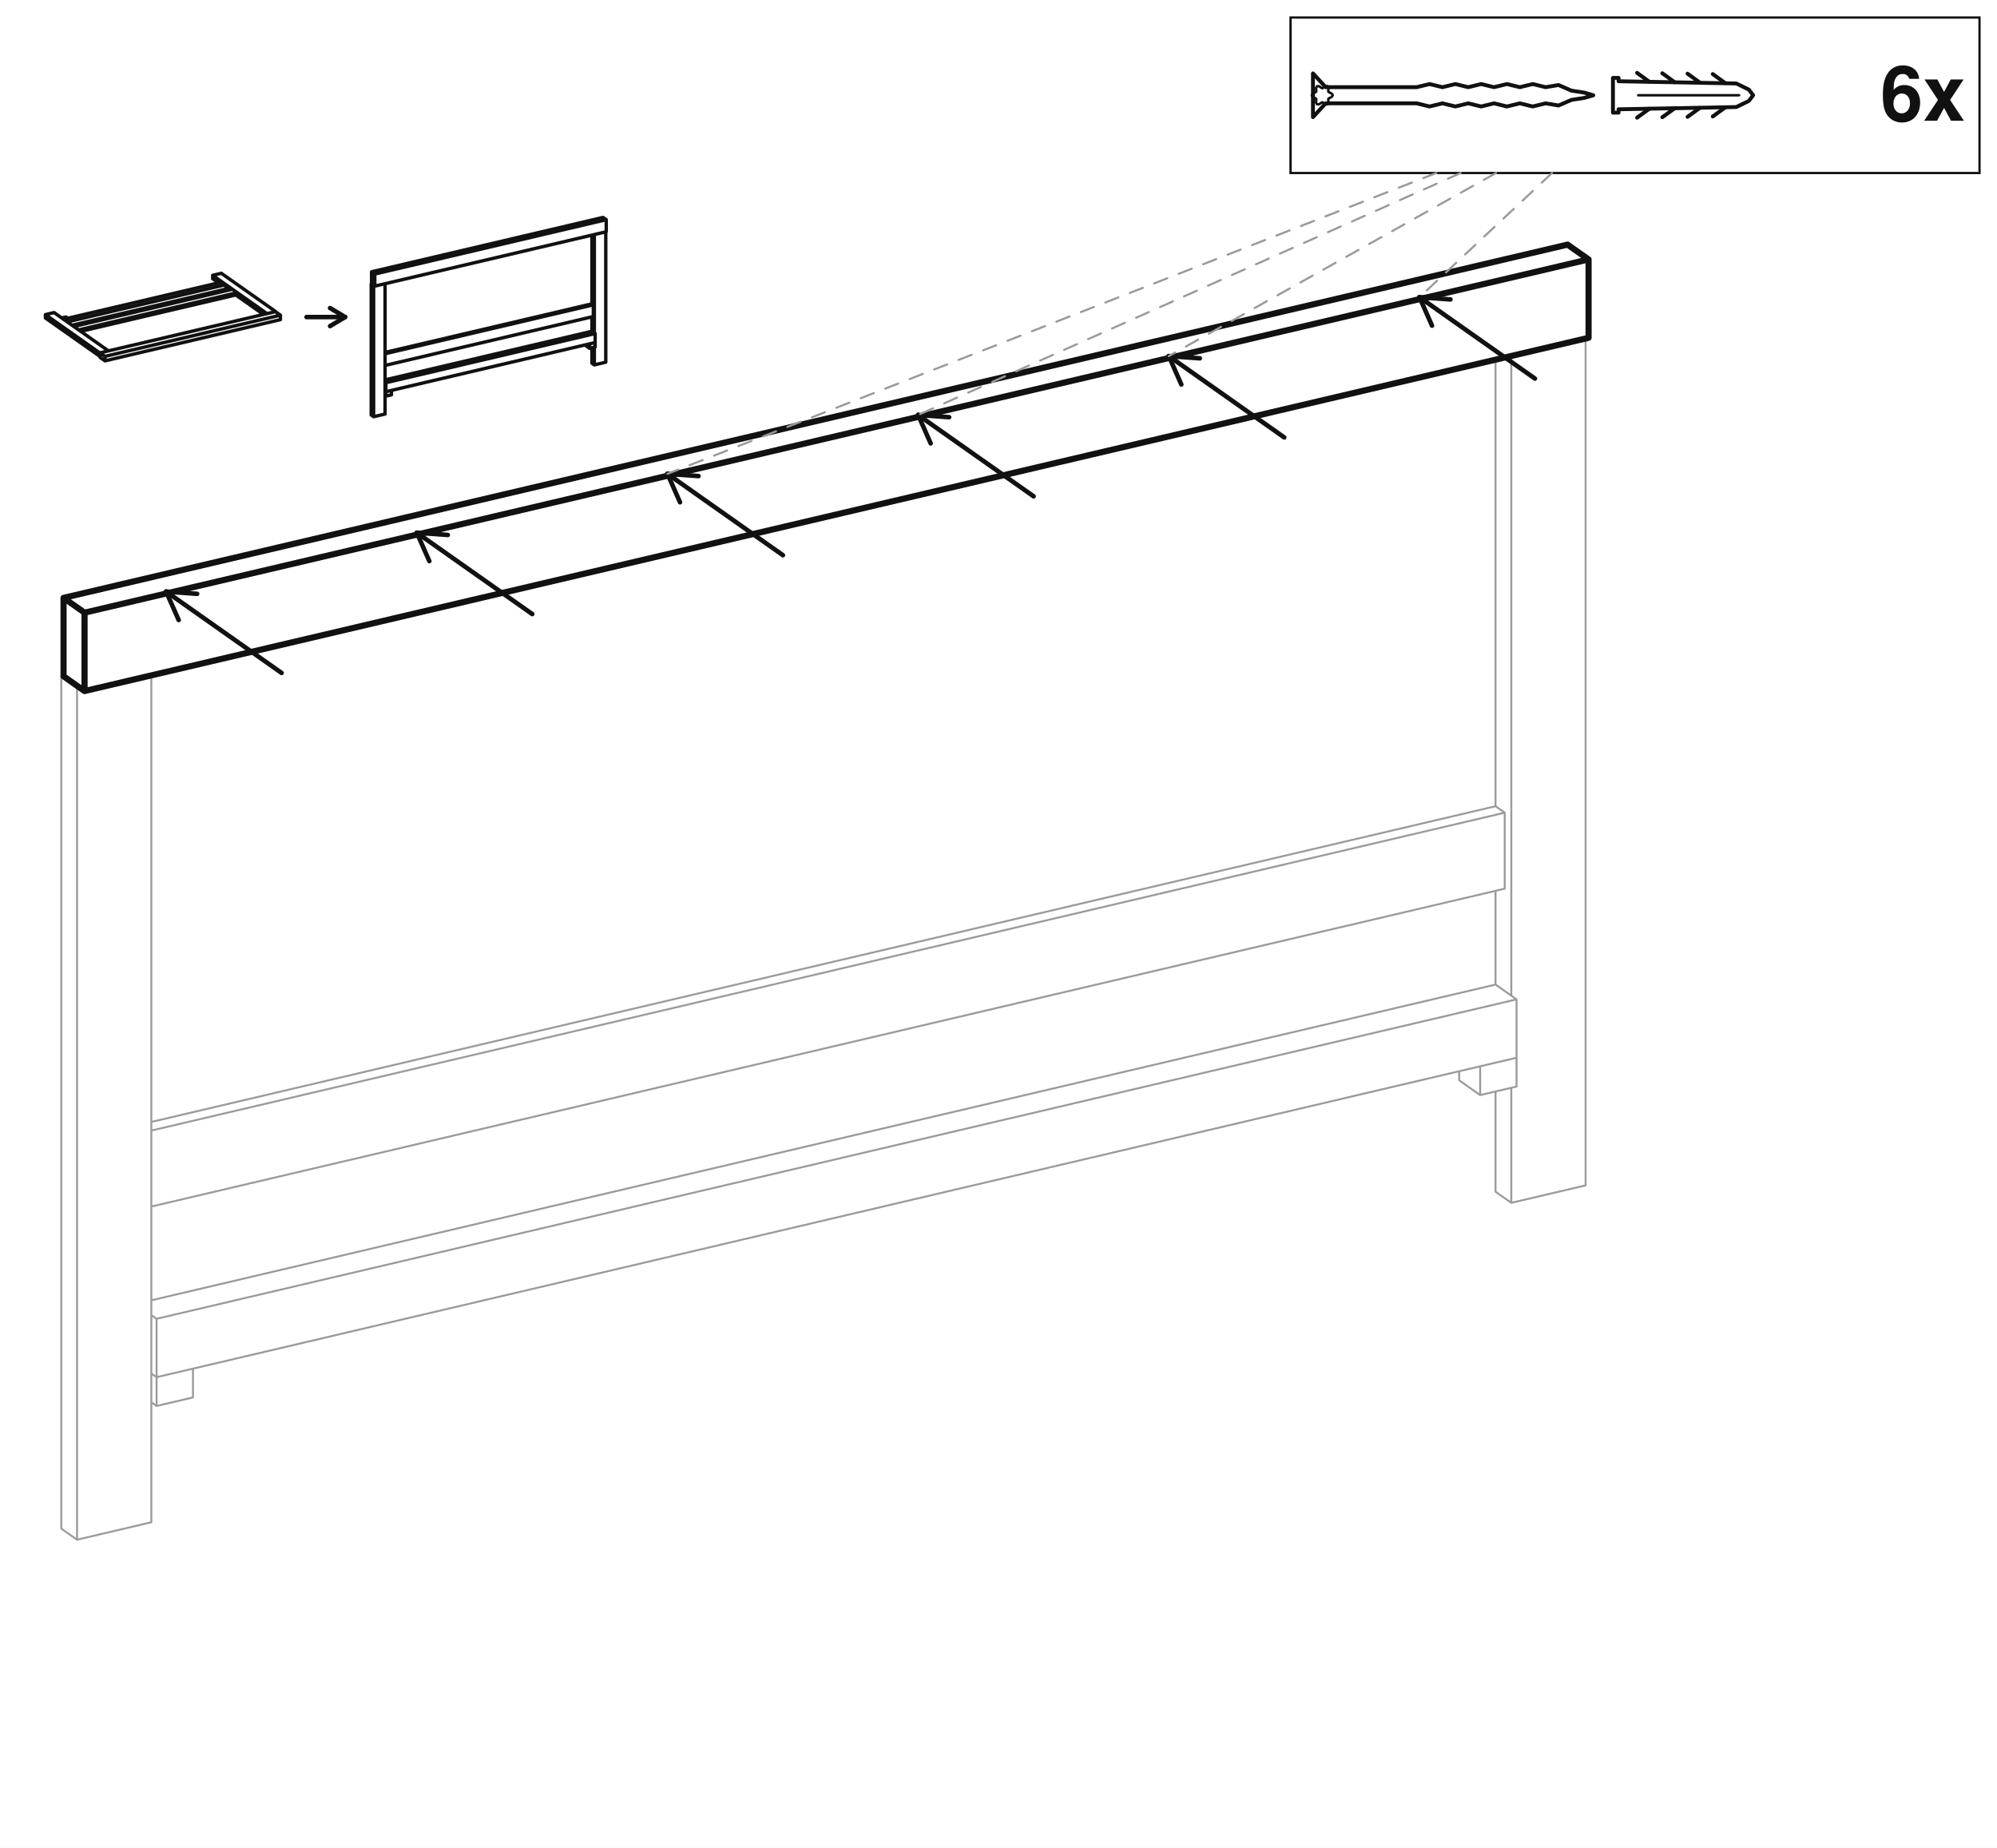
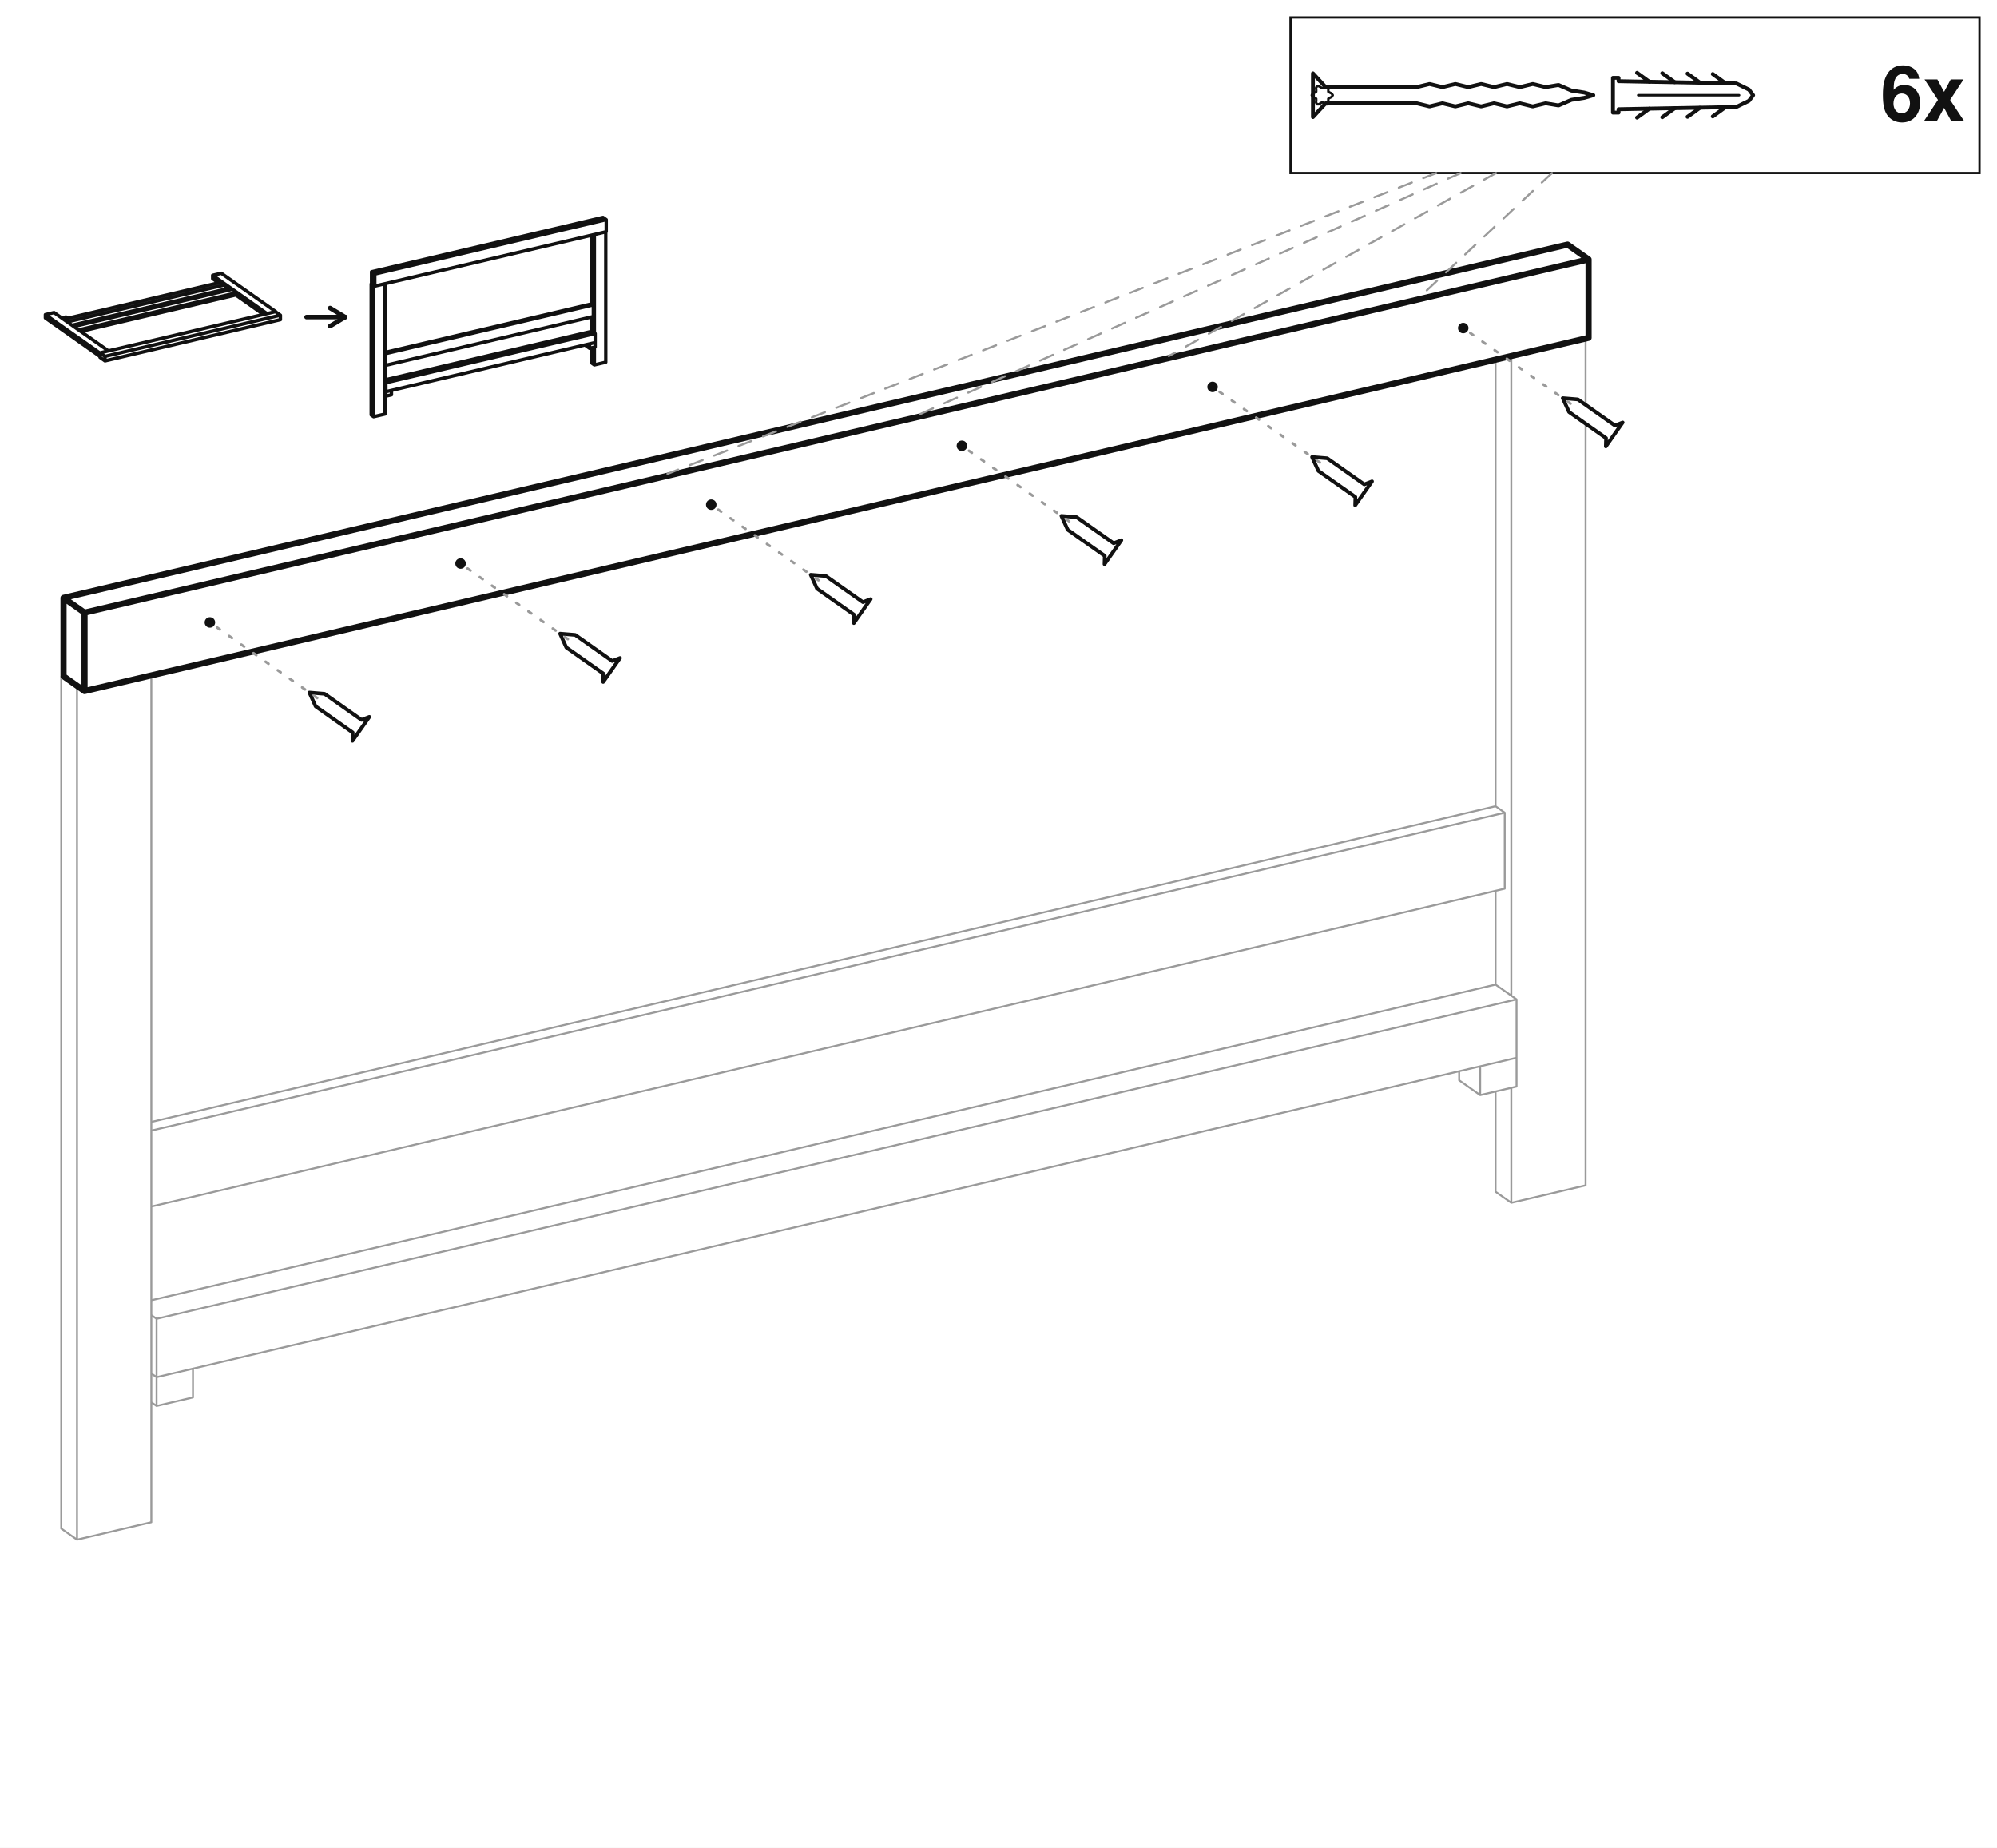
<svg xmlns="http://www.w3.org/2000/svg" viewBox="-1140.7 -914.31 2281.39 2110.41">
  <rect x="-1140.7" y="-914.31" width="2281.39" height="2110.41" fill="#ffffff" />
  <path d="M567.82,210.25 L591.82,227.15 M591.82,293.84 L591.82,227.15 M-967.82,587.77 L-961.82,592 M-961.82,658.69 L-961.82,592 M-967.82,654.46 L-961.82,658.69 M567.82,210.25 L-967.82,570.86 M591.82,293.84 L-961.82,658.69 M591.82,227.15 L-961.82,592 M591.82,326.73 L591.82,293.84 M526.26,319.58 L526.26,309.24 M550.26,336.49 L550.26,303.6 M526.26,319.58 L550.26,336.49 M591.82,326.73 L550.26,336.49 M591.82,293.84 L550.26,303.6 M-920.26,681.81 L-920.26,648.92 M-967.82,654.46 L-961.82,658.69 M-961.82,691.57 L-961.82,658.69 M-967.82,687.35 L-961.82,691.57 M-920.26,681.81 L-961.82,691.57 M-920.26,648.92 L-961.82,658.69 M670.7,439.6 L670.7,-527.69 M567.82,446.85 L567.82,332.37 M567.82,210.25 L567.82,103.17 M567.82,6.53 L567.82,-503.53 M585.82,459.53 L585.82,328.14 M585.82,222.93 L585.82,-507.76 M567.82,446.85 L585.82,459.53 M670.7,439.6 L585.82,459.53 M-967.82,824.38 L-967.82,-142.91 M-1070.7,831.63 L-1070.7,-141.3 M-1070.7,-141.3 L-1052.7,-128.62 M-1052.7,844.31 L-1052.7,-128.62 M-1070.7,831.63 L-1052.7,844.31 M-1068.1,-141.91 L-1070.7,-141.3 M-967.82,824.38 L-1052.7,844.31 M-1050.1,-129.23 L-1052.7,-128.62 M567.82,6.53 L578.32,13.92 M578.32,100.71 L578.32,13.92 M567.82,6.53 L-967.82,367.14 M578.32,100.71 L-967.82,463.79 M578.32,13.92 L-967.82,377" fill="none" stroke="#9a9a9a" stroke-width="2.2" stroke-linecap="round" stroke-linejoin="round" />
  <path d="M650.1,-634.92 L674.1,-618.01 M674.1,-528.48 L674.1,-618.01 M-1068.1,-141.91 L-1068.1,-231.44 M-1068.1,-231.44 L-1044.1,-214.53 M-1044.1,-125 L-1044.1,-214.53 M-1068.1,-141.91 L-1044.1,-125 M650.1,-634.92 L-1068.1,-231.44 M674.1,-528.48 L-1044.1,-125 M674.1,-618.01 L-1044.1,-214.53" fill="none" stroke="#111111" stroke-width="3.15" stroke-linecap="round" stroke-linejoin="round" stroke-dasharray="26 20" />
  <path d="M650.1,-634.92 L674.1,-618.01 M674.1,-528.48 L674.1,-618.01 M-1068.1,-141.91 L-1068.1,-231.44 M-1068.1,-231.44 L-1044.1,-214.53 M-1044.1,-125 L-1044.1,-214.53 M-1068.1,-141.91 L-1044.1,-125 M650.1,-634.92 L-1068.1,-231.44 M674.1,-528.48 L-1044.1,-125 M674.1,-618.01 L-1044.1,-214.53" fill="none" stroke="#111111" stroke-width="7" stroke-linecap="round" stroke-linejoin="round" />
  <rect x="333.62" y="-894.31" width="787.08" height="177.61" rx="0" fill="#ffffff" stroke="#111111" stroke-width="2.6" />
  <svg x="349.62" y="-853.55" width="522.1" height="96.09" viewBox="0 0 652 120" preserveAspectRatio="xMidYMid meet">
    <g fill="none" stroke="#111" stroke-width="5.5" stroke-linecap="round" stroke-linejoin="round">
      <g transform="scale(4) translate(3 15)" stroke-width="1.38">
        <path d="M 0 -7.8 L 4.53 -2.88 L 36.99 -2.88 L 36.99 -2.88 L 41.59 -4 L 46.19 -2.88 L 50.79 -4 L 55.39 -2.88 L 59.99 -4 L 64.59 -2.88 L 69.19 -4 L 73.79 -2.88 L 78.39 -4 L 82.99 -2.88 L 87.59 -3.65 L 92.19 -1.65 L 96.79 -0.94 L 100 0 L 100 0 L 100 0 L 96.79 0.94 L 92.19 1.65 L 87.59 3.65 L 82.99 2.88 L 78.39 4 L 73.79 2.88 L 69.19 4 L 64.59 2.88 L 59.99 4 L 55.39 2.88 L 50.79 4 L 46.19 2.88 L 41.59 4 L 36.99 2.88 L 36.99 2.88 L 4.53 2.88 L 0 7.8 Z" />
        <path d="M 7.06 0 L 6.7 0.6 L 5.96 0.96 L 5.48 1.25 L 5.47 1.8 L 5.53 2.63 L 5.19 3.24 L 4.49 3.23 L 3.81 2.77 L 3.32 2.5 L 2.83 2.77 L 2.15 3.23 L 1.45 3.24 L 1.11 2.63 L 1.17 1.8 L 1.16 1.25 L 0.68 0.96 L -0.06 0.6 L -0.42 0 L -0.06 -0.6 L 0.68 -0.96 L 1.16 -1.25 L 1.17 -1.8 L 1.11 -2.63 L 1.45 -3.24 L 2.15 -3.23 L 2.83 -2.77 L 3.32 -2.5 L 3.81 -2.77 L 4.49 -3.23 L 5.19 -3.24 L 5.53 -2.63 L 5.47 -1.8 L 5.48 -1.25 L 5.96 -0.96 L 6.7 -0.6 Z" stroke-width="0.88" />
        <path d="M 107 -6.2 L 109 -6.2 L 109 -5 L 151 -4.2 L 155.5 -2 L 157 0 L 155.5 2 L 151 4.2 L 109 5 L 109 6.2 L 107 6.2 Z" />
        <path d="M 120 -4.79 L 115.6 -7.99" />
        <path d="M 120 4.79 L 115.6 7.99" />
        <path d="M 129 -4.65 L 124.6 -7.85" />
        <path d="M 129 4.65 L 124.6 7.85" />
        <path d="M 138 -4.5 L 133.6 -7.7" />
        <path d="M 138 4.5 L 133.6 7.7" />
        <path d="M 147 -4.36 L 142.6 -7.56" />
        <path d="M 147 4.36 L 142.6 7.56" />
        <line x1="116" y1="0" x2="152" y2="0" stroke-width="0.88" />
      </g>
    </g>
  </svg>
  <text x="1104.7" y="-776.38" font-family="Helvetica, Arial, sans-serif" font-size="87.37" font-weight="bold" text-anchor="end" fill="#111111">6x</text>
-   <path d="M612.83,-481.91 L480.91,-574.85" fill="none" stroke="#111111" stroke-width="5.2" stroke-linecap="round" />
-   <path d="M480.91,-574.85 L495.24,-542.37" fill="none" stroke="#111111" stroke-width="5.2" stroke-linecap="round" />
-   <path d="M480.91,-574.85 L516.32,-572.29" fill="none" stroke="#111111" stroke-width="5.2" stroke-linecap="round" />
-   <path d="M326.47,-414.67 L194.55,-507.6" fill="none" stroke="#111111" stroke-width="5.2" stroke-linecap="round" />
-   <path d="M194.55,-507.6 L208.88,-475.12" fill="none" stroke="#111111" stroke-width="5.2" stroke-linecap="round" />
-   <path d="M194.55,-507.6 L229.96,-505.04" fill="none" stroke="#111111" stroke-width="5.2" stroke-linecap="round" />
-   <path d="M40.1,-347.42 L-91.82,-440.35" fill="none" stroke="#111111" stroke-width="5.2" stroke-linecap="round" />
-   <path d="M-91.82,-440.35 L-77.49,-407.87" fill="none" stroke="#111111" stroke-width="5.2" stroke-linecap="round" />
-   <path d="M-91.82,-440.35 L-56.41,-437.8" fill="none" stroke="#111111" stroke-width="5.2" stroke-linecap="round" />
-   <path d="M-246.27,-280.17 L-378.18,-373.11" fill="none" stroke="#111111" stroke-width="5.2" stroke-linecap="round" />
-   <path d="M-378.18,-373.11 L-363.85,-340.63" fill="none" stroke="#111111" stroke-width="5.2" stroke-linecap="round" />
-   <path d="M-378.18,-373.11 L-342.77,-370.55" fill="none" stroke="#111111" stroke-width="5.2" stroke-linecap="round" />
-   <path d="M-532.63,-212.93 L-664.55,-305.86" fill="none" stroke="#111111" stroke-width="5.2" stroke-linecap="round" />
-   <path d="M-664.55,-305.86 L-650.22,-273.38" fill="none" stroke="#111111" stroke-width="5.2" stroke-linecap="round" />
-   <path d="M-664.55,-305.86 L-629.14,-303.3" fill="none" stroke="#111111" stroke-width="5.2" stroke-linecap="round" />
-   <path d="M-819,-145.68 L-950.91,-238.61" fill="none" stroke="#111111" stroke-width="5.2" stroke-linecap="round" />
-   <path d="M-950.91,-238.61 L-936.59,-206.13" fill="none" stroke="#111111" stroke-width="5.2" stroke-linecap="round" />
-   <path d="M-950.91,-238.61 L-915.51,-236.05" fill="none" stroke="#111111" stroke-width="5.2" stroke-linecap="round" />
+   <path d="M693.81,-404.41 L694.06,-413.93 L651.74,-443.74 L644.58,-459.55 L661.88,-458.13 L704.19,-428.32 L713.07,-431.75 Z" fill="#ffffff" stroke="#111111" stroke-width="4.2" stroke-linejoin="round" />
+   <path d="M653.44,-453.31 L530.91,-539.62" fill="none" stroke="#9a9a9a" stroke-width="3" stroke-linecap="round" stroke-dasharray="4 13" />
+   <circle cx="530.91" cy="-539.62" r="6" fill="#111111" />
+   <path d="M407.45,-337.17 L407.69,-346.68 L365.38,-376.49 L358.22,-392.3 L375.51,-390.88 L417.83,-361.07 L426.71,-364.5 Z" fill="#ffffff" stroke="#111111" stroke-width="4.2" stroke-linejoin="round" />
+   <path d="M367.08,-386.06 L244.55,-472.38" fill="none" stroke="#9a9a9a" stroke-width="3" stroke-linecap="round" stroke-dasharray="4 13" />
+   <circle cx="244.55" cy="-472.38" r="6" fill="#111111" />
+   <path d="M121.08,-269.92 L121.33,-279.43 L79.01,-309.24 L71.85,-325.05 L89.15,-323.63 L131.46,-293.82 L140.34,-297.26 Z" fill="#ffffff" stroke="#111111" stroke-width="4.2" stroke-linejoin="round" />
+   <path d="M80.71,-318.81 L-41.82,-405.13" fill="none" stroke="#9a9a9a" stroke-width="3" stroke-linecap="round" stroke-dasharray="4 13" />
+   <circle cx="-41.82" cy="-405.13" r="6" fill="#111111" />
+   <path d="M-165.29,-202.67 L-165.04,-212.19 L-207.35,-242 L-214.52,-257.81 L-197.22,-256.38 L-154.9,-226.57 L-146.03,-230.01 Z" fill="#ffffff" stroke="#111111" stroke-width="4.2" stroke-linejoin="round" />
+   <path d="M-205.66,-251.56 L-328.18,-337.88" fill="none" stroke="#9a9a9a" stroke-width="3" stroke-linecap="round" stroke-dasharray="4 13" />
+   <circle cx="-328.18" cy="-337.88" r="6" fill="#111111" />
+   <path d="M-451.65,-135.42 L-451.41,-144.94 L-493.72,-174.75 L-500.88,-190.56 L-483.58,-189.14 L-441.27,-159.33 L-432.39,-162.76 Z" fill="#ffffff" stroke="#111111" stroke-width="4.2" stroke-linejoin="round" />
+   <path d="M-492.02,-184.32 L-614.55,-270.64" fill="none" stroke="#9a9a9a" stroke-width="3" stroke-linecap="round" stroke-dasharray="4 13" />
+   <circle cx="-614.55" cy="-270.64" r="6" fill="#111111" />
+   <path d="M-738.02,-68.18 L-737.77,-77.69 L-780.09,-107.5 L-787.25,-123.31 L-769.95,-121.89 L-727.64,-92.08 L-718.76,-95.51 Z" fill="#ffffff" stroke="#111111" stroke-width="4.2" stroke-linejoin="round" />
+   <path d="M-778.39,-117.07 L-900.91,-203.39" fill="none" stroke="#9a9a9a" stroke-width="3" stroke-linecap="round" stroke-dasharray="4 13" />
+   <circle cx="-900.91" cy="-203.39" r="6" fill="#111111" />
  <path d="M632.35,-716.7 L480.91,-574.85" fill="none" stroke="#9a9a9a" stroke-width="2.4" stroke-linecap="round" stroke-dasharray="16 14" />
  <path d="M568.38,-716.7 L194.55,-507.6" fill="none" stroke="#9a9a9a" stroke-width="2.4" stroke-linecap="round" stroke-dasharray="16 14" />
  <path d="M527.98,-716.7 L-91.82,-440.35" fill="none" stroke="#9a9a9a" stroke-width="2.4" stroke-linecap="round" stroke-dasharray="16 14" />
  <path d="M500.14,-716.7 L-378.18,-373.11" fill="none" stroke="#9a9a9a" stroke-width="2.4" stroke-linecap="round" stroke-dasharray="16 14" />
  <path d="M-886.91,-592.21 L-882.65,-589.21 M-882.65,-589.21 L-882.65,-584.09 M-1068.1,-549.66 L-1063.84,-546.66 M-886.91,-592.21 L-1068.1,-549.66 M-882.65,-589.21 L-1063.84,-546.66 M-882.65,-584.09 L-1058.4,-542.82 M-889.01,-593.68 L-886.91,-592.21 M-893.85,-592.55 L-891.75,-591.07 M-893.85,-592.55 L-893.85,-590.57 M-889.01,-593.68 L-893.85,-592.55 M-886.91,-592.21 L-891.75,-591.07 M-1065.35,-552.27 L-1063.25,-550.79 M-1070.2,-551.14 L-1068.1,-549.66 M-1065.35,-552.27 L-1070.2,-551.14 M-1063.25,-550.79 L-1068.1,-549.66 M-887.85,-602.17 L-825.75,-558.42 M-825.75,-558.42 L-825.75,-558.14 M-897.75,-599.85 L-835.65,-556.1 M-897.75,-596.01 L-893.09,-592.73 M-882.65,-585.37 L-879.27,-582.99 M-871.35,-577.41 L-839.73,-555.14 M-897.75,-599.85 L-897.75,-596.01 M-887.85,-602.17 L-897.75,-599.85 M-825.75,-558.42 L-835.65,-556.1 M-1078.94,-557.3 L-1016.84,-513.55 M-1088.84,-554.97 L-1026.74,-511.22 M-1026.74,-511.22 L-1026.74,-507.39 M-1088.84,-551.14 L-1026.74,-507.39 M-1088.84,-554.97 L-1088.84,-551.14 M-1078.94,-557.3 L-1088.84,-554.97 M-1016.84,-513.55 L-1026.74,-511.22 M-1026.44,-507.46 L-1026.74,-507.39 M-875.19,-583.95 L-869.65,-580.05 M-869.65,-580.05 L-869.65,-577.81 M-1056.38,-541.4 L-1050.84,-537.5 M-875.19,-583.95 L-1056.38,-541.4 M-869.65,-580.05 L-1050.84,-537.5 M-869.65,-577.81 L-1048.45,-535.82 M-826.06,-558.35 L-820.34,-554.32 M-820.34,-554.32 L-820.34,-549.21 M-1026.44,-511.29 L-1020.72,-507.27 M-1020.72,-507.27 L-1020.72,-502.15 M-1026.44,-506.18 L-1020.72,-502.15 M-1026.44,-511.29 L-1026.44,-506.18 M-826.06,-558.35 L-1026.44,-511.29 M-820.34,-554.32 L-1020.72,-507.27 M-820.34,-549.21 L-1020.72,-502.15" fill="none" stroke="#111111" stroke-width="3.85" stroke-linecap="round" stroke-linejoin="round" />
  <path d="M-464.49,-535.92 L-460.79,-533.32 M-460.79,-523.06 L-460.79,-533.32 M-700.8,-477.82 L-699.88,-477.17 M-699.88,-466.91 L-699.88,-477.17 M-700.8,-467.56 L-699.88,-466.91 M-464.49,-535.92 L-700.8,-480.43 M-460.79,-523.06 L-699.88,-466.91 M-460.79,-533.32 L-699.88,-477.17 M-460.79,-517.99 L-460.79,-523.06 M-470.88,-519.09 L-470.88,-520.69 M-467.19,-516.49 L-467.19,-521.55 M-470.88,-519.09 L-467.19,-516.49 M-460.79,-517.99 L-467.19,-516.49 M-460.79,-523.06 L-467.19,-521.55 M-693.48,-463.35 L-693.48,-468.41 M-700.8,-467.56 L-699.88,-466.91 M-699.88,-461.85 L-699.88,-466.91 M-700.8,-462.5 L-699.88,-461.85 M-693.48,-463.35 L-699.88,-461.85 M-693.48,-468.41 L-699.88,-466.91 M-448.66,-500.62 L-448.66,-649.48 M-464.49,-499.51 L-464.49,-517.13 M-464.49,-535.92 L-464.49,-552.4 M-464.49,-567.27 L-464.49,-645.76 M-461.72,-497.56 L-461.72,-517.78 M-461.72,-533.97 L-461.72,-646.41 M-464.49,-499.51 L-461.72,-497.56 M-448.66,-500.62 L-461.72,-497.56 M-700.8,-441.41 L-700.8,-590.27 M-716.63,-440.3 L-716.63,-590.02 M-716.63,-590.02 L-713.86,-588.07 M-713.86,-438.35 L-713.86,-588.07 M-716.63,-440.3 L-713.86,-438.35 M-716.23,-590.11 L-716.63,-590.02 M-700.8,-441.41 L-713.86,-438.35 M-713.46,-588.16 L-713.86,-588.07 M-464.49,-567.27 L-462.87,-566.13 M-462.87,-552.78 L-462.87,-566.13 M-464.49,-567.27 L-700.8,-511.78 M-462.87,-552.78 L-700.8,-496.9 M-462.87,-566.13 L-700.8,-510.26 M-451.83,-665.98 L-448.13,-663.38 M-448.13,-649.6 L-448.13,-663.38 M-716.23,-590.11 L-716.23,-603.89 M-716.23,-603.89 L-712.54,-601.29 M-712.54,-587.51 L-712.54,-601.29 M-716.23,-590.11 L-712.54,-587.51 M-451.83,-665.98 L-716.23,-603.89 M-448.13,-649.6 L-712.54,-587.51 M-448.13,-663.38 L-712.54,-601.29" fill="none" stroke="#111111" stroke-width="3.85" stroke-linecap="round" stroke-linejoin="round" />
  <path d="M-790.49,-552.16 L-746.49,-552.16" fill="none" stroke="#111111" stroke-width="5.2" stroke-linecap="round" />
  <path d="M-746.49,-552.16 L-763.62,-562.47" fill="none" stroke="#111111" stroke-width="5.2" stroke-linecap="round" />
  <path d="M-746.49,-552.16 L-763.62,-541.85" fill="none" stroke="#111111" stroke-width="5.2" stroke-linecap="round" />
</svg>
